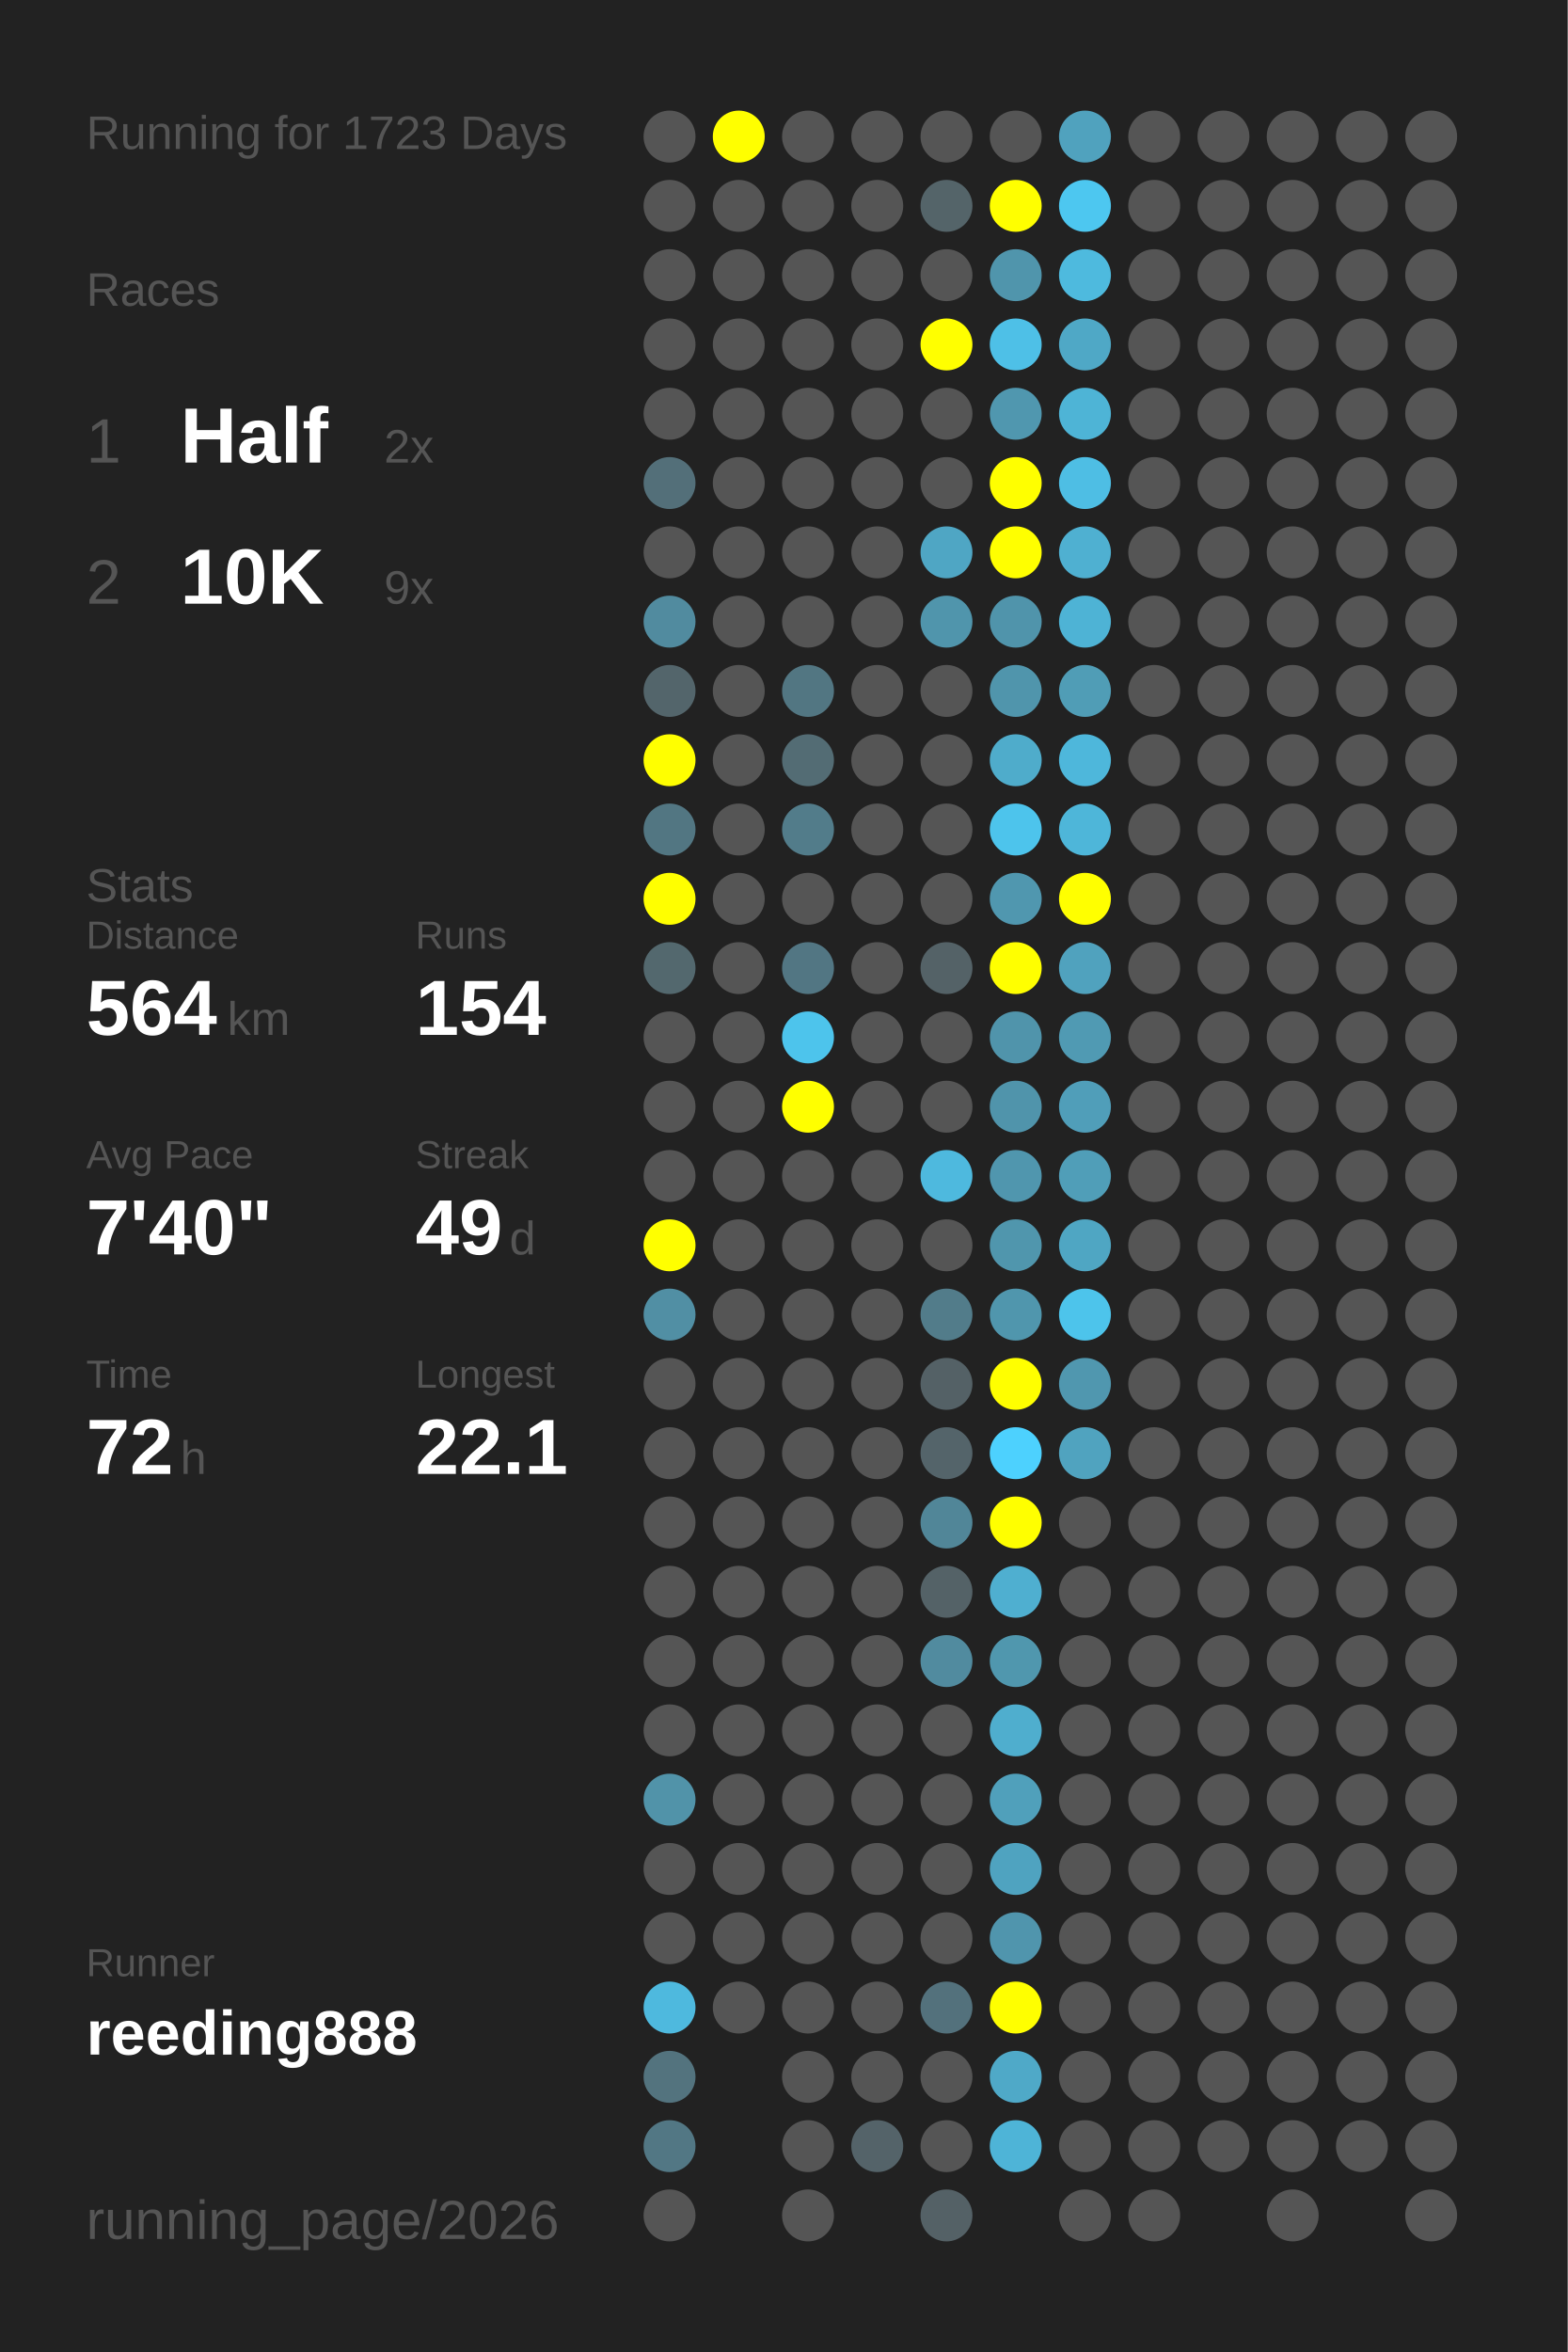
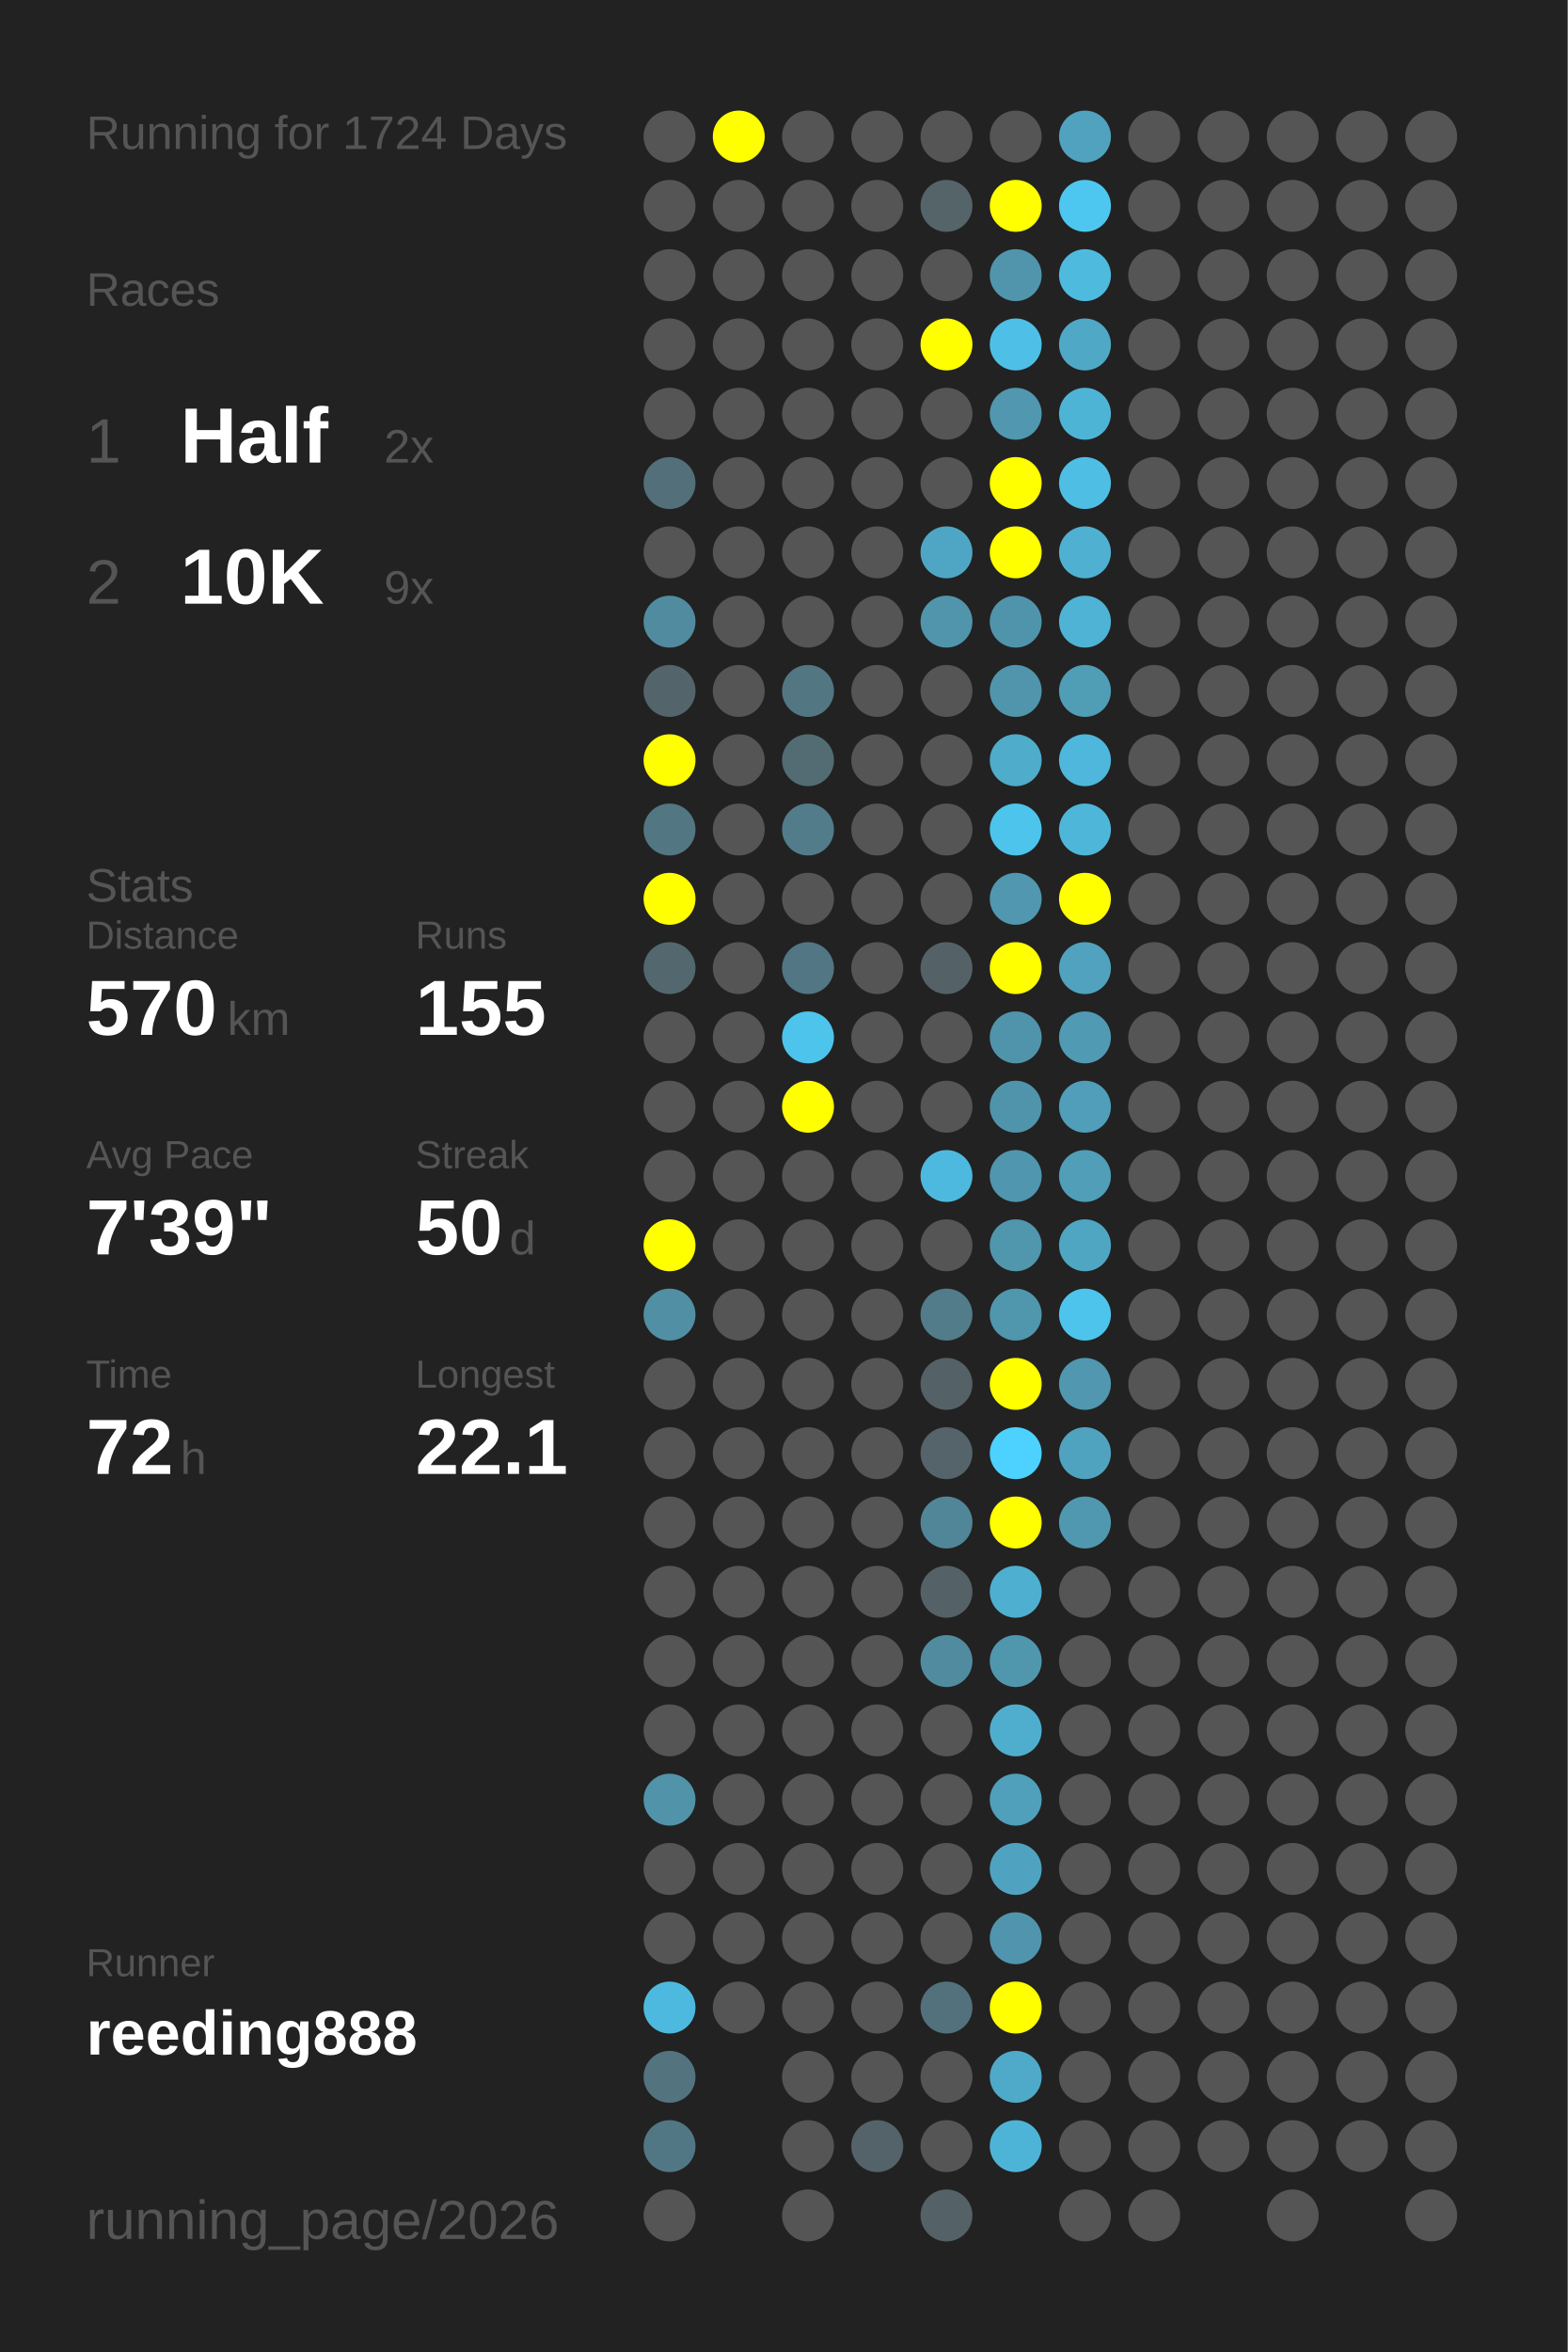
<svg xmlns="http://www.w3.org/2000/svg" baseProfile="full" height="300mm" version="1.1" viewBox="0,0,200,300" width="200mm">
  <defs />
  <rect fill="#222222" height="300" width="200" x="0" y="0" />
-   <text fill="#555555" style="font-size:6px; font-family:Arial;" x="11" y="19">Running for 1723 Days</text>
+   <text fill="#555555" style="font-size:6px; font-family:Arial;" x="11" y="19">Running for 1724 Days</text>
  <text fill="#555555" style="font-size:6px; font-family:Arial;" x="11" y="39">Races</text>
  <text fill="#555555" style="font-size:8px; font-family:Arial;" x="11" y="59">1</text>
  <text fill="#FFFFFF" style="font-size:10px; font-family:Arial; font-weight:bold;" x="23" y="59">Half</text>
  <text fill="#555555" style="font-size:6px; font-family:Arial;" x="49" y="59">2x</text>
  <text fill="#555555" style="font-size:8px; font-family:Arial;" x="11" y="77">2</text>
  <text fill="#FFFFFF" style="font-size:10px; font-family:Arial; font-weight:bold;" x="23" y="77">10K</text>
  <text fill="#555555" style="font-size:6px; font-family:Arial;" x="49" y="77">9x</text>
  <text fill="#555555" style="font-size:6px; font-family:Arial;" x="11" y="115">Stats</text>
  <text fill="#555555" style="font-size:5px; font-family:Arial;" x="11" y="121">Distance</text>
-   <text fill="#FFFFFF" style="font-size:10px; font-family:Arial; font-weight:bold;" x="11" y="132">564</text>
+   <text fill="#FFFFFF" style="font-size:10px; font-family:Arial; font-weight:bold;" x="11" y="132">570</text>
  <text fill="#555555" style="font-size:6px; font-family:Arial;" x="29" y="132">km</text>
  <text fill="#555555" style="font-size:5px; font-family:Arial;" x="53" y="121">Runs</text>
-   <text fill="#FFFFFF" style="font-size:10px; font-family:Arial; font-weight:bold;" x="53" y="132">154</text>
+   <text fill="#FFFFFF" style="font-size:10px; font-family:Arial; font-weight:bold;" x="53" y="132">155</text>
  <text fill="#555555" style="font-size:5px; font-family:Arial;" x="11" y="149">Avg Pace</text>
-   <text fill="#FFFFFF" style="font-size:10px; font-family:Arial; font-weight:bold;" x="11" y="160">7'40"</text>
+   <text fill="#FFFFFF" style="font-size:10px; font-family:Arial; font-weight:bold;" x="11" y="160">7'39"</text>
  <text fill="#555555" style="font-size:5px; font-family:Arial;" x="53" y="149">Streak</text>
-   <text fill="#FFFFFF" style="font-size:10px; font-family:Arial; font-weight:bold;" x="53" y="160">49</text>
+   <text fill="#FFFFFF" style="font-size:10px; font-family:Arial; font-weight:bold;" x="53" y="160">50</text>
  <text fill="#555555" style="font-size:6px; font-family:Arial;" x="65" y="160">d</text>
  <text fill="#555555" style="font-size:5px; font-family:Arial;" x="11" y="177">Time</text>
  <text fill="#FFFFFF" style="font-size:10px; font-family:Arial; font-weight:bold;" x="11" y="188">72</text>
  <text fill="#555555" style="font-size:6px; font-family:Arial;" x="23" y="188">h</text>
  <text fill="#555555" style="font-size:5px; font-family:Arial;" x="53" y="177">Longest</text>
  <text fill="#FFFFFF" style="font-size:10px; font-family:Arial; font-weight:bold;" x="53" y="188">22.1</text>
  <text fill="#555555" style="font-size:5px; font-family:Arial;" x="11" y="252.065">Runner</text>
  <text fill="#FFFFFF" style="font-size:8px; font-family:Arial; font-weight:bold;" x="11" y="262.065">reeding888</text>
  <text fill="#555555" style="font-size:7px; font-family:Arial;" x="11" y="285.581">running_page/2026</text>
  <circle cx="85.417" cy="17.419" fill="#555555" r="3.312" />
  <circle cx="85.417" cy="26.258" fill="#555555" r="3.312" />
  <circle cx="85.417" cy="35.097" fill="#555555" r="3.312" />
  <circle cx="85.417" cy="43.935" fill="#555555" r="3.312" />
  <circle cx="85.417" cy="52.774" fill="#555555" r="3.312" />
  <circle cx="85.417" cy="61.613" fill="#536f79" r="3.312" />
  <circle cx="85.417" cy="70.452" fill="#555555" r="3.312" />
  <circle cx="85.417" cy="79.29" fill="#518b9f" r="3.312" />
  <circle cx="85.417" cy="88.129" fill="#53656b" r="3.312" />
  <circle cx="85.417" cy="96.968" fill="#FFFF00" r="3.312" />
  <circle cx="85.417" cy="105.806" fill="#527682" r="3.312" />
  <circle cx="85.417" cy="114.645" fill="#FFFF00" r="3.312" />
  <circle cx="85.417" cy="123.484" fill="#53686e" r="3.312" />
  <circle cx="85.417" cy="132.323" fill="#555555" r="3.312" />
  <circle cx="85.417" cy="141.161" fill="#555555" r="3.312" />
  <circle cx="85.417" cy="150" fill="#555555" r="3.312" />
  <circle cx="85.417" cy="158.839" fill="#FFFF00" r="3.312" />
  <circle cx="85.417" cy="167.677" fill="#518fa4" r="3.312" />
  <circle cx="85.417" cy="176.516" fill="#555555" r="3.312" />
  <circle cx="85.417" cy="185.355" fill="#555555" r="3.312" />
  <circle cx="85.417" cy="194.194" fill="#555555" r="3.312" />
  <circle cx="85.417" cy="203.032" fill="#555555" r="3.312" />
  <circle cx="85.417" cy="211.871" fill="#555555" r="3.312" />
  <circle cx="85.417" cy="220.71" fill="#555555" r="3.312" />
  <circle cx="85.417" cy="229.548" fill="#5193a9" r="3.312" />
  <circle cx="85.417" cy="238.387" fill="#555555" r="3.312" />
  <circle cx="85.417" cy="247.226" fill="#555555" r="3.312" />
  <circle cx="85.417" cy="256.065" fill="#4eb9de" r="3.312" />
  <circle cx="85.417" cy="264.903" fill="#53737e" r="3.312" />
  <circle cx="85.417" cy="273.742" fill="#527784" r="3.312" />
  <circle cx="85.417" cy="282.581" fill="#555555" r="3.312" />
  <circle cx="94.25" cy="17.419" fill="#FFFF00" r="3.312" />
  <circle cx="94.25" cy="26.258" fill="#555555" r="3.312" />
  <circle cx="94.25" cy="35.097" fill="#555555" r="3.312" />
  <circle cx="94.25" cy="43.935" fill="#555555" r="3.312" />
  <circle cx="94.25" cy="52.774" fill="#555555" r="3.312" />
  <circle cx="94.25" cy="61.613" fill="#555555" r="3.312" />
  <circle cx="94.25" cy="70.452" fill="#555555" r="3.312" />
  <circle cx="94.25" cy="79.29" fill="#555555" r="3.312" />
  <circle cx="94.25" cy="88.129" fill="#555555" r="3.312" />
  <circle cx="94.25" cy="96.968" fill="#555555" r="3.312" />
  <circle cx="94.25" cy="105.806" fill="#555555" r="3.312" />
  <circle cx="94.25" cy="114.645" fill="#555555" r="3.312" />
  <circle cx="94.25" cy="123.484" fill="#555555" r="3.312" />
  <circle cx="94.25" cy="132.323" fill="#555555" r="3.312" />
  <circle cx="94.25" cy="141.161" fill="#555555" r="3.312" />
  <circle cx="94.25" cy="150" fill="#555555" r="3.312" />
  <circle cx="94.25" cy="158.839" fill="#555555" r="3.312" />
  <circle cx="94.25" cy="167.677" fill="#555555" r="3.312" />
  <circle cx="94.25" cy="176.516" fill="#555555" r="3.312" />
  <circle cx="94.25" cy="185.355" fill="#555555" r="3.312" />
  <circle cx="94.25" cy="194.194" fill="#555555" r="3.312" />
  <circle cx="94.25" cy="203.032" fill="#555555" r="3.312" />
  <circle cx="94.25" cy="211.871" fill="#555555" r="3.312" />
  <circle cx="94.25" cy="220.71" fill="#555555" r="3.312" />
  <circle cx="94.25" cy="229.548" fill="#555555" r="3.312" />
  <circle cx="94.25" cy="238.387" fill="#555555" r="3.312" />
  <circle cx="94.25" cy="247.226" fill="#555555" r="3.312" />
  <circle cx="94.25" cy="256.065" fill="#555555" r="3.312" />
  <circle cx="103.083" cy="17.419" fill="#555555" r="3.312" />
  <circle cx="103.083" cy="26.258" fill="#555555" r="3.312" />
  <circle cx="103.083" cy="35.097" fill="#555555" r="3.312" />
  <circle cx="103.083" cy="43.935" fill="#555555" r="3.312" />
  <circle cx="103.083" cy="52.774" fill="#555555" r="3.312" />
  <circle cx="103.083" cy="61.613" fill="#555555" r="3.312" />
  <circle cx="103.083" cy="70.452" fill="#555555" r="3.312" />
  <circle cx="103.083" cy="79.29" fill="#555555" r="3.312" />
  <circle cx="103.083" cy="88.129" fill="#527682" r="3.312" />
  <circle cx="103.083" cy="96.968" fill="#536c74" r="3.312" />
  <circle cx="103.083" cy="105.806" fill="#527c8a" r="3.312" />
  <circle cx="103.083" cy="114.645" fill="#555555" r="3.312" />
  <circle cx="103.083" cy="123.484" fill="#527683" r="3.312" />
  <circle cx="103.083" cy="132.323" fill="#4dc4ec" r="3.312" />
  <circle cx="103.083" cy="141.161" fill="#FFFF00" r="3.312" />
  <circle cx="103.083" cy="150" fill="#555555" r="3.312" />
  <circle cx="103.083" cy="158.839" fill="#555555" r="3.312" />
  <circle cx="103.083" cy="167.677" fill="#555555" r="3.312" />
  <circle cx="103.083" cy="176.516" fill="#555555" r="3.312" />
  <circle cx="103.083" cy="185.355" fill="#555555" r="3.312" />
  <circle cx="103.083" cy="194.194" fill="#555555" r="3.312" />
  <circle cx="103.083" cy="203.032" fill="#555555" r="3.312" />
  <circle cx="103.083" cy="211.871" fill="#555555" r="3.312" />
  <circle cx="103.083" cy="220.71" fill="#555555" r="3.312" />
  <circle cx="103.083" cy="229.548" fill="#555555" r="3.312" />
  <circle cx="103.083" cy="238.387" fill="#555555" r="3.312" />
  <circle cx="103.083" cy="247.226" fill="#555555" r="3.312" />
  <circle cx="103.083" cy="256.065" fill="#555555" r="3.312" />
  <circle cx="103.083" cy="264.903" fill="#555555" r="3.312" />
  <circle cx="103.083" cy="273.742" fill="#555555" r="3.312" />
  <circle cx="103.083" cy="282.581" fill="#555555" r="3.312" />
  <circle cx="111.917" cy="17.419" fill="#555555" r="3.312" />
  <circle cx="111.917" cy="26.258" fill="#555555" r="3.312" />
  <circle cx="111.917" cy="35.097" fill="#555555" r="3.312" />
  <circle cx="111.917" cy="43.935" fill="#555555" r="3.312" />
  <circle cx="111.917" cy="52.774" fill="#555555" r="3.312" />
  <circle cx="111.917" cy="61.613" fill="#555555" r="3.312" />
  <circle cx="111.917" cy="70.452" fill="#555555" r="3.312" />
  <circle cx="111.917" cy="79.29" fill="#555555" r="3.312" />
  <circle cx="111.917" cy="88.129" fill="#555555" r="3.312" />
  <circle cx="111.917" cy="96.968" fill="#555555" r="3.312" />
  <circle cx="111.917" cy="105.806" fill="#555555" r="3.312" />
  <circle cx="111.917" cy="114.645" fill="#555555" r="3.312" />
  <circle cx="111.917" cy="123.484" fill="#555555" r="3.312" />
  <circle cx="111.917" cy="132.323" fill="#555555" r="3.312" />
  <circle cx="111.917" cy="141.161" fill="#555555" r="3.312" />
  <circle cx="111.917" cy="150" fill="#555555" r="3.312" />
  <circle cx="111.917" cy="158.839" fill="#555555" r="3.312" />
  <circle cx="111.917" cy="167.677" fill="#555555" r="3.312" />
  <circle cx="111.917" cy="176.516" fill="#555555" r="3.312" />
  <circle cx="111.917" cy="185.355" fill="#555555" r="3.312" />
  <circle cx="111.917" cy="194.194" fill="#555555" r="3.312" />
  <circle cx="111.917" cy="203.032" fill="#555555" r="3.312" />
  <circle cx="111.917" cy="211.871" fill="#555555" r="3.312" />
  <circle cx="111.917" cy="220.71" fill="#555555" r="3.312" />
  <circle cx="111.917" cy="229.548" fill="#555555" r="3.312" />
  <circle cx="111.917" cy="238.387" fill="#555555" r="3.312" />
  <circle cx="111.917" cy="247.226" fill="#555555" r="3.312" />
  <circle cx="111.917" cy="256.065" fill="#555555" r="3.312" />
  <circle cx="111.917" cy="264.903" fill="#555555" r="3.312" />
  <circle cx="111.917" cy="273.742" fill="#546369" r="3.312" />
  <circle cx="120.75" cy="17.419" fill="#555555" r="3.312" />
  <circle cx="120.75" cy="26.258" fill="#546469" r="3.312" />
  <circle cx="120.75" cy="35.097" fill="#555555" r="3.312" />
  <circle cx="120.75" cy="43.935" fill="#FFFF00" r="3.312" />
  <circle cx="120.75" cy="52.774" fill="#555555" r="3.312" />
  <circle cx="120.75" cy="61.613" fill="#555555" r="3.312" />
  <circle cx="120.75" cy="70.452" fill="#4fa6c4" r="3.312" />
  <circle cx="120.75" cy="79.29" fill="#5095ac" r="3.312" />
  <circle cx="120.75" cy="88.129" fill="#555555" r="3.312" />
  <circle cx="120.75" cy="96.968" fill="#555555" r="3.312" />
  <circle cx="120.75" cy="105.806" fill="#555555" r="3.312" />
  <circle cx="120.75" cy="114.645" fill="#555555" r="3.312" />
  <circle cx="120.75" cy="123.484" fill="#546267" r="3.312" />
  <circle cx="120.75" cy="132.323" fill="#555555" r="3.312" />
  <circle cx="120.75" cy="141.161" fill="#555555" r="3.312" />
  <circle cx="120.75" cy="150" fill="#4eb9de" r="3.312" />
  <circle cx="120.75" cy="158.839" fill="#555555" r="3.312" />
  <circle cx="120.75" cy="167.677" fill="#527c8a" r="3.312" />
  <circle cx="120.75" cy="176.516" fill="#546166" r="3.312" />
  <circle cx="120.75" cy="185.355" fill="#54646a" r="3.312" />
  <circle cx="120.75" cy="194.194" fill="#518698" r="3.312" />
  <circle cx="120.75" cy="203.032" fill="#546267" r="3.312" />
  <circle cx="120.75" cy="211.871" fill="#518b9f" r="3.312" />
  <circle cx="120.75" cy="220.71" fill="#555555" r="3.312" />
  <circle cx="120.75" cy="229.548" fill="#555555" r="3.312" />
  <circle cx="120.75" cy="238.387" fill="#555555" r="3.312" />
  <circle cx="120.75" cy="247.226" fill="#555555" r="3.312" />
  <circle cx="120.75" cy="256.065" fill="#53717c" r="3.312" />
  <circle cx="120.75" cy="264.903" fill="#555555" r="3.312" />
  <circle cx="120.75" cy="273.742" fill="#555555" r="3.312" />
  <circle cx="120.75" cy="282.581" fill="#546166" r="3.312" />
  <circle cx="129.583" cy="17.419" fill="#555555" r="3.312" />
  <circle cx="129.583" cy="26.258" fill="#FFFF00" r="3.312" />
  <circle cx="129.583" cy="35.097" fill="#5095ac" r="3.312" />
  <circle cx="129.583" cy="43.935" fill="#4ec0e7" r="3.312" />
  <circle cx="129.583" cy="52.774" fill="#5097af" r="3.312" />
  <circle cx="129.583" cy="61.613" fill="#FFFF00" r="3.312" />
  <circle cx="129.583" cy="70.452" fill="#FFFF00" r="3.312" />
  <circle cx="129.583" cy="79.29" fill="#5094ab" r="3.312" />
  <circle cx="129.583" cy="88.129" fill="#5095ac" r="3.312" />
  <circle cx="129.583" cy="96.968" fill="#4faccb" r="3.312" />
  <circle cx="129.583" cy="105.806" fill="#4dc4ec" r="3.312" />
  <circle cx="129.583" cy="114.645" fill="#5097af" r="3.312" />
  <circle cx="129.583" cy="123.484" fill="#FFFF00" r="3.312" />
  <circle cx="129.583" cy="132.323" fill="#5094ab" r="3.312" />
  <circle cx="129.583" cy="141.161" fill="#5094ab" r="3.312" />
  <circle cx="129.583" cy="150" fill="#5096ae" r="3.312" />
  <circle cx="129.583" cy="158.839" fill="#5096ad" r="3.312" />
  <circle cx="129.583" cy="167.677" fill="#5096ad" r="3.312" />
  <circle cx="129.583" cy="176.516" fill="#FFFF00" r="3.312" />
  <circle cx="129.583" cy="185.355" fill="#4dd1fe" r="3.312" />
  <circle cx="129.583" cy="194.194" fill="#FFFF00" r="3.312" />
  <circle cx="129.583" cy="203.032" fill="#4fafd0" r="3.312" />
  <circle cx="129.583" cy="211.871" fill="#5097ae" r="3.312" />
  <circle cx="129.583" cy="220.71" fill="#4faece" r="3.312" />
  <circle cx="129.583" cy="229.548" fill="#50a0bb" r="3.312" />
  <circle cx="129.583" cy="238.387" fill="#4fa3c0" r="3.312" />
  <circle cx="129.583" cy="247.226" fill="#5095ad" r="3.312" />
  <circle cx="129.583" cy="256.065" fill="#FFFF00" r="3.312" />
  <circle cx="129.583" cy="264.903" fill="#4fa9c8" r="3.312" />
  <circle cx="129.583" cy="273.742" fill="#4eb4d7" r="3.312" />
  <circle cx="138.417" cy="17.419" fill="#50a2be" r="3.312" />
  <circle cx="138.417" cy="26.258" fill="#4dc7f0" r="3.312" />
  <circle cx="138.417" cy="35.097" fill="#4ebade" r="3.312" />
  <circle cx="138.417" cy="43.935" fill="#4fa8c6" r="3.312" />
  <circle cx="138.417" cy="52.774" fill="#4eb4d6" r="3.312" />
  <circle cx="138.417" cy="61.613" fill="#4ebee4" r="3.312" />
  <circle cx="138.417" cy="70.452" fill="#4fb0d1" r="3.312" />
  <circle cx="138.417" cy="79.29" fill="#4eb3d5" r="3.312" />
  <circle cx="138.417" cy="88.129" fill="#509db6" r="3.312" />
  <circle cx="138.417" cy="96.968" fill="#4eb7db" r="3.312" />
  <circle cx="138.417" cy="105.806" fill="#4eb6d9" r="3.312" />
  <circle cx="138.417" cy="114.645" fill="#FFFF00" r="3.312" />
  <circle cx="138.417" cy="123.484" fill="#50a2be" r="3.312" />
  <circle cx="138.417" cy="132.323" fill="#509ab3" r="3.312" />
  <circle cx="138.417" cy="141.161" fill="#509eb9" r="3.312" />
  <circle cx="138.417" cy="150" fill="#509eb8" r="3.312" />
  <circle cx="138.417" cy="158.839" fill="#4fa6c3" r="3.312" />
  <circle cx="138.417" cy="167.677" fill="#4dc4eb" r="3.312" />
  <circle cx="138.417" cy="176.516" fill="#5097af" r="3.312" />
  <circle cx="138.417" cy="185.355" fill="#50a3bf" r="3.312" />
-   <circle cx="138.417" cy="194.194" fill="#555555" r="3.312" />
+   <circle cx="138.417" cy="194.194" fill="#5098b0" r="3.312" />
  <circle cx="138.417" cy="203.032" fill="#555555" r="3.312" />
  <circle cx="138.417" cy="211.871" fill="#555555" r="3.312" />
  <circle cx="138.417" cy="220.71" fill="#555555" r="3.312" />
  <circle cx="138.417" cy="229.548" fill="#555555" r="3.312" />
  <circle cx="138.417" cy="238.387" fill="#555555" r="3.312" />
  <circle cx="138.417" cy="247.226" fill="#555555" r="3.312" />
  <circle cx="138.417" cy="256.065" fill="#555555" r="3.312" />
  <circle cx="138.417" cy="264.903" fill="#555555" r="3.312" />
  <circle cx="138.417" cy="273.742" fill="#555555" r="3.312" />
  <circle cx="138.417" cy="282.581" fill="#555555" r="3.312" />
  <circle cx="147.25" cy="17.419" fill="#555555" r="3.312" />
  <circle cx="147.25" cy="26.258" fill="#555555" r="3.312" />
  <circle cx="147.25" cy="35.097" fill="#555555" r="3.312" />
  <circle cx="147.25" cy="43.935" fill="#555555" r="3.312" />
  <circle cx="147.25" cy="52.774" fill="#555555" r="3.312" />
  <circle cx="147.25" cy="61.613" fill="#555555" r="3.312" />
  <circle cx="147.25" cy="70.452" fill="#555555" r="3.312" />
  <circle cx="147.25" cy="79.29" fill="#555555" r="3.312" />
  <circle cx="147.25" cy="88.129" fill="#555555" r="3.312" />
  <circle cx="147.25" cy="96.968" fill="#555555" r="3.312" />
  <circle cx="147.25" cy="105.806" fill="#555555" r="3.312" />
  <circle cx="147.25" cy="114.645" fill="#555555" r="3.312" />
  <circle cx="147.25" cy="123.484" fill="#555555" r="3.312" />
  <circle cx="147.25" cy="132.323" fill="#555555" r="3.312" />
  <circle cx="147.25" cy="141.161" fill="#555555" r="3.312" />
  <circle cx="147.25" cy="150" fill="#555555" r="3.312" />
  <circle cx="147.25" cy="158.839" fill="#555555" r="3.312" />
  <circle cx="147.25" cy="167.677" fill="#555555" r="3.312" />
  <circle cx="147.25" cy="176.516" fill="#555555" r="3.312" />
  <circle cx="147.25" cy="185.355" fill="#555555" r="3.312" />
  <circle cx="147.25" cy="194.194" fill="#555555" r="3.312" />
  <circle cx="147.25" cy="203.032" fill="#555555" r="3.312" />
  <circle cx="147.25" cy="211.871" fill="#555555" r="3.312" />
  <circle cx="147.25" cy="220.71" fill="#555555" r="3.312" />
  <circle cx="147.25" cy="229.548" fill="#555555" r="3.312" />
  <circle cx="147.25" cy="238.387" fill="#555555" r="3.312" />
  <circle cx="147.25" cy="247.226" fill="#555555" r="3.312" />
  <circle cx="147.25" cy="256.065" fill="#555555" r="3.312" />
  <circle cx="147.25" cy="264.903" fill="#555555" r="3.312" />
  <circle cx="147.25" cy="273.742" fill="#555555" r="3.312" />
  <circle cx="147.25" cy="282.581" fill="#555555" r="3.312" />
  <circle cx="156.083" cy="17.419" fill="#555555" r="3.312" />
  <circle cx="156.083" cy="26.258" fill="#555555" r="3.312" />
  <circle cx="156.083" cy="35.097" fill="#555555" r="3.312" />
  <circle cx="156.083" cy="43.935" fill="#555555" r="3.312" />
  <circle cx="156.083" cy="52.774" fill="#555555" r="3.312" />
  <circle cx="156.083" cy="61.613" fill="#555555" r="3.312" />
  <circle cx="156.083" cy="70.452" fill="#555555" r="3.312" />
  <circle cx="156.083" cy="79.29" fill="#555555" r="3.312" />
  <circle cx="156.083" cy="88.129" fill="#555555" r="3.312" />
  <circle cx="156.083" cy="96.968" fill="#555555" r="3.312" />
  <circle cx="156.083" cy="105.806" fill="#555555" r="3.312" />
  <circle cx="156.083" cy="114.645" fill="#555555" r="3.312" />
  <circle cx="156.083" cy="123.484" fill="#555555" r="3.312" />
  <circle cx="156.083" cy="132.323" fill="#555555" r="3.312" />
  <circle cx="156.083" cy="141.161" fill="#555555" r="3.312" />
  <circle cx="156.083" cy="150" fill="#555555" r="3.312" />
  <circle cx="156.083" cy="158.839" fill="#555555" r="3.312" />
  <circle cx="156.083" cy="167.677" fill="#555555" r="3.312" />
  <circle cx="156.083" cy="176.516" fill="#555555" r="3.312" />
  <circle cx="156.083" cy="185.355" fill="#555555" r="3.312" />
  <circle cx="156.083" cy="194.194" fill="#555555" r="3.312" />
  <circle cx="156.083" cy="203.032" fill="#555555" r="3.312" />
  <circle cx="156.083" cy="211.871" fill="#555555" r="3.312" />
  <circle cx="156.083" cy="220.71" fill="#555555" r="3.312" />
  <circle cx="156.083" cy="229.548" fill="#555555" r="3.312" />
  <circle cx="156.083" cy="238.387" fill="#555555" r="3.312" />
  <circle cx="156.083" cy="247.226" fill="#555555" r="3.312" />
  <circle cx="156.083" cy="256.065" fill="#555555" r="3.312" />
  <circle cx="156.083" cy="264.903" fill="#555555" r="3.312" />
  <circle cx="156.083" cy="273.742" fill="#555555" r="3.312" />
  <circle cx="164.917" cy="17.419" fill="#555555" r="3.312" />
  <circle cx="164.917" cy="26.258" fill="#555555" r="3.312" />
  <circle cx="164.917" cy="35.097" fill="#555555" r="3.312" />
  <circle cx="164.917" cy="43.935" fill="#555555" r="3.312" />
  <circle cx="164.917" cy="52.774" fill="#555555" r="3.312" />
  <circle cx="164.917" cy="61.613" fill="#555555" r="3.312" />
  <circle cx="164.917" cy="70.452" fill="#555555" r="3.312" />
  <circle cx="164.917" cy="79.29" fill="#555555" r="3.312" />
  <circle cx="164.917" cy="88.129" fill="#555555" r="3.312" />
  <circle cx="164.917" cy="96.968" fill="#555555" r="3.312" />
  <circle cx="164.917" cy="105.806" fill="#555555" r="3.312" />
  <circle cx="164.917" cy="114.645" fill="#555555" r="3.312" />
  <circle cx="164.917" cy="123.484" fill="#555555" r="3.312" />
  <circle cx="164.917" cy="132.323" fill="#555555" r="3.312" />
  <circle cx="164.917" cy="141.161" fill="#555555" r="3.312" />
  <circle cx="164.917" cy="150" fill="#555555" r="3.312" />
  <circle cx="164.917" cy="158.839" fill="#555555" r="3.312" />
  <circle cx="164.917" cy="167.677" fill="#555555" r="3.312" />
  <circle cx="164.917" cy="176.516" fill="#555555" r="3.312" />
  <circle cx="164.917" cy="185.355" fill="#555555" r="3.312" />
  <circle cx="164.917" cy="194.194" fill="#555555" r="3.312" />
  <circle cx="164.917" cy="203.032" fill="#555555" r="3.312" />
  <circle cx="164.917" cy="211.871" fill="#555555" r="3.312" />
  <circle cx="164.917" cy="220.71" fill="#555555" r="3.312" />
  <circle cx="164.917" cy="229.548" fill="#555555" r="3.312" />
  <circle cx="164.917" cy="238.387" fill="#555555" r="3.312" />
  <circle cx="164.917" cy="247.226" fill="#555555" r="3.312" />
  <circle cx="164.917" cy="256.065" fill="#555555" r="3.312" />
  <circle cx="164.917" cy="264.903" fill="#555555" r="3.312" />
  <circle cx="164.917" cy="273.742" fill="#555555" r="3.312" />
  <circle cx="164.917" cy="282.581" fill="#555555" r="3.312" />
  <circle cx="173.75" cy="17.419" fill="#555555" r="3.312" />
  <circle cx="173.75" cy="26.258" fill="#555555" r="3.312" />
  <circle cx="173.75" cy="35.097" fill="#555555" r="3.312" />
  <circle cx="173.75" cy="43.935" fill="#555555" r="3.312" />
  <circle cx="173.75" cy="52.774" fill="#555555" r="3.312" />
  <circle cx="173.75" cy="61.613" fill="#555555" r="3.312" />
  <circle cx="173.75" cy="70.452" fill="#555555" r="3.312" />
  <circle cx="173.75" cy="79.29" fill="#555555" r="3.312" />
  <circle cx="173.75" cy="88.129" fill="#555555" r="3.312" />
  <circle cx="173.75" cy="96.968" fill="#555555" r="3.312" />
  <circle cx="173.75" cy="105.806" fill="#555555" r="3.312" />
  <circle cx="173.75" cy="114.645" fill="#555555" r="3.312" />
  <circle cx="173.75" cy="123.484" fill="#555555" r="3.312" />
  <circle cx="173.75" cy="132.323" fill="#555555" r="3.312" />
  <circle cx="173.75" cy="141.161" fill="#555555" r="3.312" />
  <circle cx="173.75" cy="150" fill="#555555" r="3.312" />
  <circle cx="173.75" cy="158.839" fill="#555555" r="3.312" />
  <circle cx="173.75" cy="167.677" fill="#555555" r="3.312" />
  <circle cx="173.75" cy="176.516" fill="#555555" r="3.312" />
  <circle cx="173.75" cy="185.355" fill="#555555" r="3.312" />
  <circle cx="173.75" cy="194.194" fill="#555555" r="3.312" />
  <circle cx="173.75" cy="203.032" fill="#555555" r="3.312" />
  <circle cx="173.75" cy="211.871" fill="#555555" r="3.312" />
  <circle cx="173.75" cy="220.71" fill="#555555" r="3.312" />
  <circle cx="173.75" cy="229.548" fill="#555555" r="3.312" />
  <circle cx="173.75" cy="238.387" fill="#555555" r="3.312" />
  <circle cx="173.75" cy="247.226" fill="#555555" r="3.312" />
  <circle cx="173.75" cy="256.065" fill="#555555" r="3.312" />
  <circle cx="173.75" cy="264.903" fill="#555555" r="3.312" />
  <circle cx="173.75" cy="273.742" fill="#555555" r="3.312" />
  <circle cx="182.583" cy="17.419" fill="#555555" r="3.312" />
  <circle cx="182.583" cy="26.258" fill="#555555" r="3.312" />
  <circle cx="182.583" cy="35.097" fill="#555555" r="3.312" />
  <circle cx="182.583" cy="43.935" fill="#555555" r="3.312" />
  <circle cx="182.583" cy="52.774" fill="#555555" r="3.312" />
  <circle cx="182.583" cy="61.613" fill="#555555" r="3.312" />
  <circle cx="182.583" cy="70.452" fill="#555555" r="3.312" />
  <circle cx="182.583" cy="79.29" fill="#555555" r="3.312" />
  <circle cx="182.583" cy="88.129" fill="#555555" r="3.312" />
  <circle cx="182.583" cy="96.968" fill="#555555" r="3.312" />
  <circle cx="182.583" cy="105.806" fill="#555555" r="3.312" />
  <circle cx="182.583" cy="114.645" fill="#555555" r="3.312" />
  <circle cx="182.583" cy="123.484" fill="#555555" r="3.312" />
  <circle cx="182.583" cy="132.323" fill="#555555" r="3.312" />
  <circle cx="182.583" cy="141.161" fill="#555555" r="3.312" />
  <circle cx="182.583" cy="150" fill="#555555" r="3.312" />
  <circle cx="182.583" cy="158.839" fill="#555555" r="3.312" />
  <circle cx="182.583" cy="167.677" fill="#555555" r="3.312" />
  <circle cx="182.583" cy="176.516" fill="#555555" r="3.312" />
  <circle cx="182.583" cy="185.355" fill="#555555" r="3.312" />
  <circle cx="182.583" cy="194.194" fill="#555555" r="3.312" />
  <circle cx="182.583" cy="203.032" fill="#555555" r="3.312" />
  <circle cx="182.583" cy="211.871" fill="#555555" r="3.312" />
  <circle cx="182.583" cy="220.71" fill="#555555" r="3.312" />
  <circle cx="182.583" cy="229.548" fill="#555555" r="3.312" />
  <circle cx="182.583" cy="238.387" fill="#555555" r="3.312" />
  <circle cx="182.583" cy="247.226" fill="#555555" r="3.312" />
  <circle cx="182.583" cy="256.065" fill="#555555" r="3.312" />
  <circle cx="182.583" cy="264.903" fill="#555555" r="3.312" />
  <circle cx="182.583" cy="273.742" fill="#555555" r="3.312" />
  <circle cx="182.583" cy="282.581" fill="#555555" r="3.312" />
</svg>
